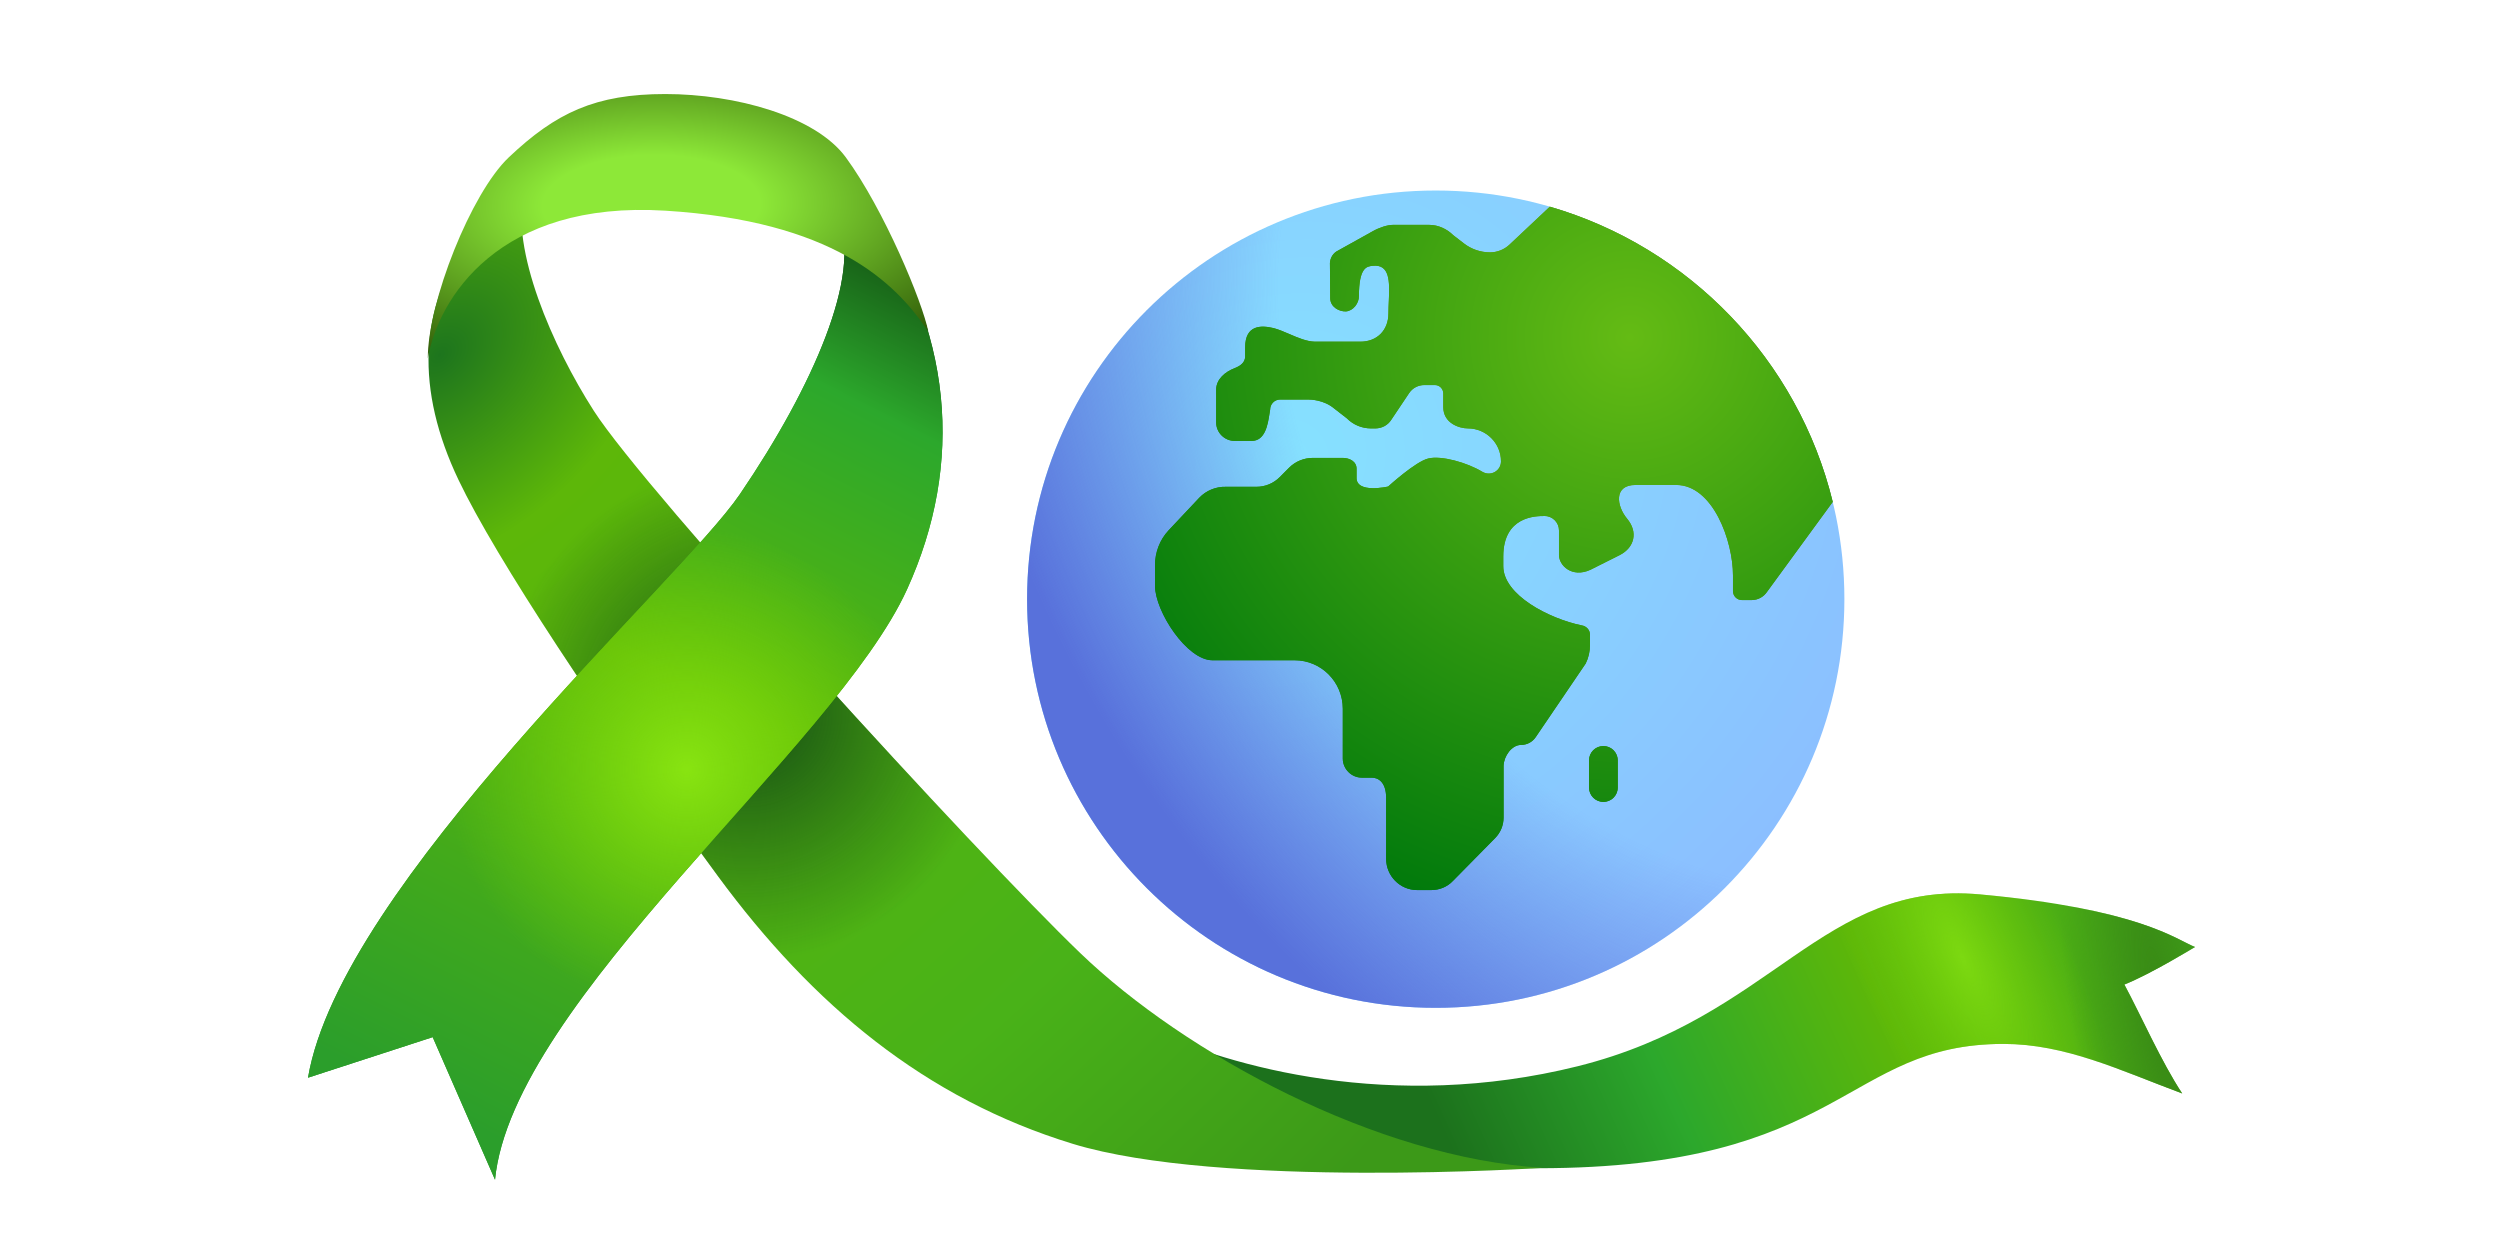
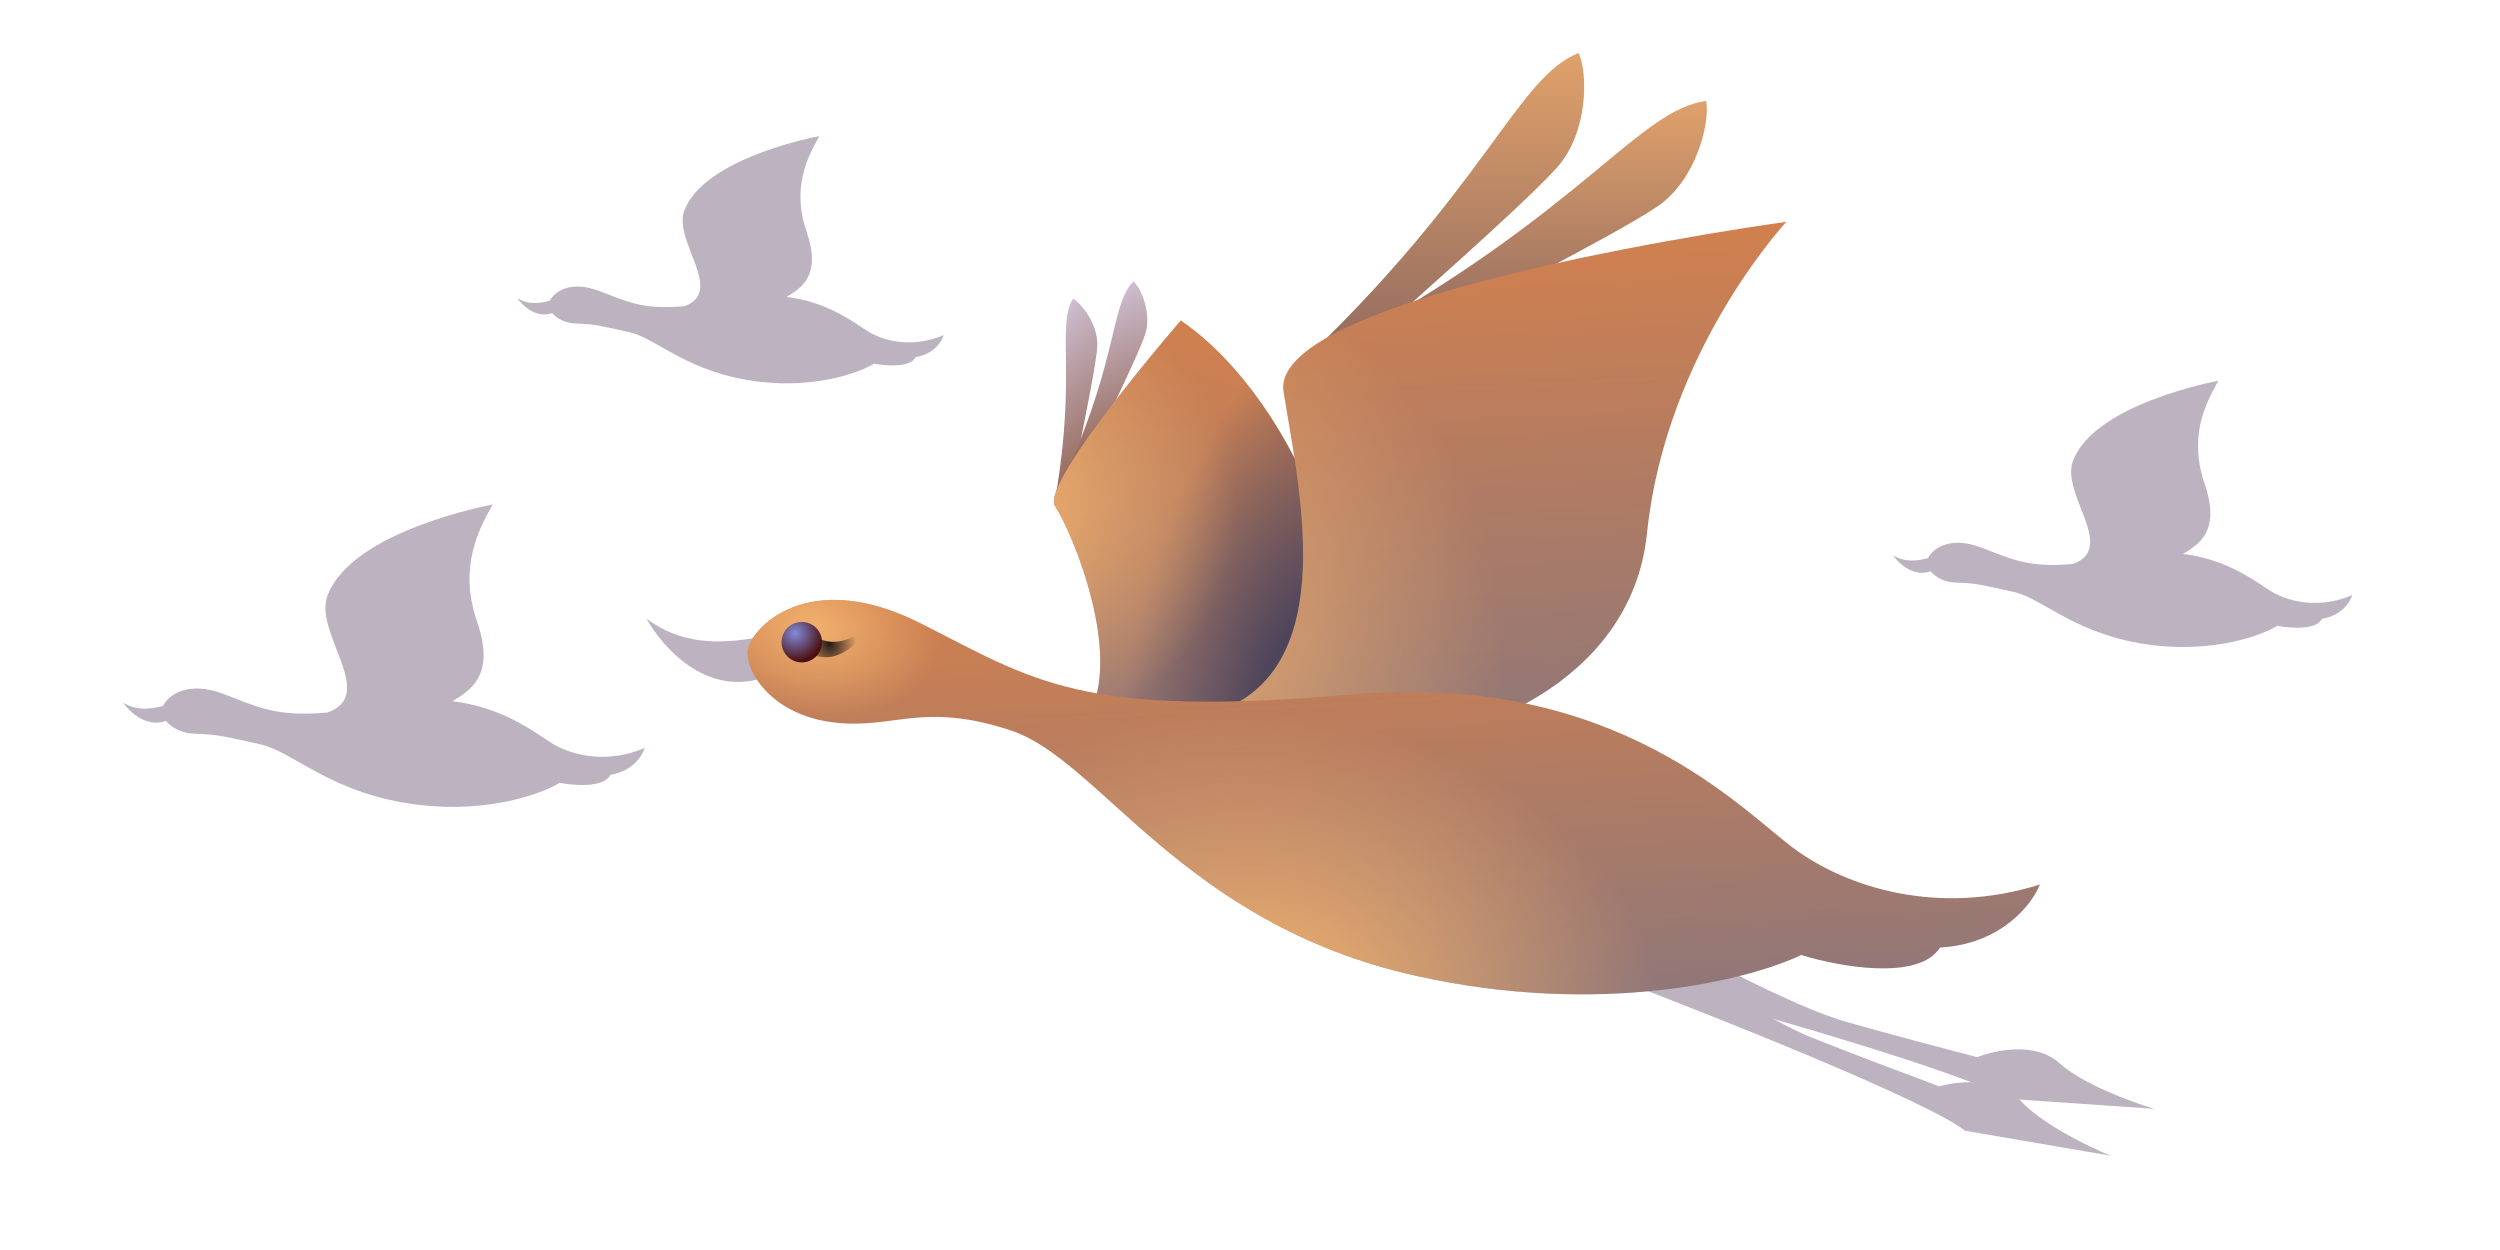
<svg xmlns="http://www.w3.org/2000/svg" viewBox="0 0 240 120" fill="none">
-   <path d="M137.83 96.752C159.497 96.752 177.061 79.188 177.061 57.521C177.061 35.855 159.497 18.29 137.83 18.29C116.164 18.29 98.6 35.855 98.6 57.521C98.6 79.188 116.164 96.752 137.83 96.752Z" fill="url(#paint0_radial_7864_27781)" />
-   <path d="M137.83 96.752C159.497 96.752 177.061 79.188 177.061 57.521C177.061 35.855 159.497 18.29 137.83 18.29C116.164 18.29 98.6 35.855 98.6 57.521C98.6 79.188 116.164 96.752 137.83 96.752Z" fill="url(#paint1_radial_7864_27781)" />
-   <path d="M144.91 23.485L148.782 19.842C162.175 23.728 172.615 34.561 175.942 48.183L169.646 56.801C169.316 57.301 168.764 57.606 168.158 57.606H167.221C166.752 57.606 166.366 57.218 166.366 56.746V55.247C166.366 51.917 164.434 46.556 160.909 46.556H157.012C154.878 46.556 155.195 48.592 156.202 49.796C157.281 51.086 156.907 52.562 155.502 53.283L152.678 54.7C150.904 55.51 149.663 54.283 149.663 53.283V50.925C149.663 50.175 149.056 49.537 148.284 49.537L148.268 49.537C147.469 49.537 144.315 49.536 144.315 53.422V54.349C144.315 57.13 148.715 59.385 151.84 60.037C152.281 60.092 152.639 60.481 152.639 60.925V61.924C152.639 62.535 152.502 63.145 152.226 63.7L147.424 70.77C147.109 71.235 146.584 71.513 146.022 71.513C145.113 71.513 144.37 72.599 144.343 73.515V78.486C144.343 79.222 144.053 79.929 143.536 80.453L139.491 84.558C138.94 85.141 138.196 85.446 137.397 85.446H136.046C134.392 85.446 133.069 84.086 133.069 82.449V76.595C133.069 75.041 132.27 74.653 131.691 74.653H130.726C129.734 74.653 128.907 73.82 128.907 72.821V68.048C128.907 65.467 126.839 63.385 124.276 63.385H116.393C113.939 63.385 110.88 58.695 110.88 56.225V54.255C110.88 53.006 111.348 51.813 112.175 50.925L115.125 47.789C115.786 47.095 116.723 46.706 117.688 46.734H120.61C121.464 46.734 122.264 46.401 122.87 45.79L123.752 44.902C124.359 44.292 125.186 43.959 126.04 43.959H128.907C129.541 43.959 130.257 44.292 130.23 45.041V45.818C130.147 47.428 133.262 46.706 133.262 46.706C133.262 46.706 135.908 44.292 137.121 44.014C138.361 43.709 140.842 44.403 142.303 45.291C143.102 45.763 144.095 45.208 144.095 44.292C144.095 42.543 142.661 41.128 140.925 41.128C140.07 41.128 138.554 40.623 138.554 39.08V37.77C138.554 37.326 138.196 36.965 137.755 36.965H136.735C136.156 36.965 135.605 37.243 135.274 37.742L133.565 40.295C133.234 40.823 132.655 41.128 132.022 41.128H131.636C130.754 41.128 129.927 40.795 129.293 40.157L128.08 39.213C127.088 38.381 125.82 38.353 125.572 38.353H122.898C122.347 38.353 121.933 38.797 121.933 39.324C121.915 39.429 121.898 39.543 121.879 39.662C121.71 40.759 121.468 42.331 120.141 42.331H118.543C117.55 42.331 116.751 41.526 116.751 40.554V37.409C116.751 36.382 117.661 35.675 118.493 35.358C119.175 35.098 119.535 34.736 119.535 34.208V33.348C119.535 31.155 121.106 31.221 122.264 31.498C122.756 31.627 123.269 31.849 123.789 32.073C124.607 32.426 125.441 32.785 126.233 32.802H130.588C132.214 32.802 133.289 31.692 133.289 30.083C133.289 29.681 133.309 29.262 133.328 28.848C133.414 27.008 133.423 25.342 131.781 25.517L131.757 25.52C131.218 25.577 130.457 25.657 130.457 28.429C130.457 29.123 129.906 29.84 129.217 29.896C128.555 29.924 127.701 29.475 127.701 28.615C127.687 27.754 127.687 27.294 127.687 26.859C127.687 26.425 127.687 26.015 127.673 25.254C127.701 24.754 127.976 24.282 128.445 24.06L131.781 22.201C132.416 21.84 133.206 21.59 133.702 21.59H137.23C138.057 21.59 138.913 21.979 139.491 22.562L140.539 23.371C141.255 23.925 142.135 24.226 143.041 24.226C143.735 24.226 144.404 23.961 144.91 23.485Z" fill="url(#paint2_radial_7864_27781)" />
-   <path d="M144.91 23.485L148.782 19.842C162.175 23.728 172.615 34.561 175.942 48.183L169.646 56.801C169.316 57.301 168.764 57.606 168.158 57.606H167.221C166.752 57.606 166.366 57.218 166.366 56.746V55.247C166.366 51.917 164.434 46.556 160.909 46.556H157.012C154.878 46.556 155.195 48.592 156.202 49.796C157.281 51.086 156.907 52.562 155.502 53.283L152.678 54.7C150.904 55.51 149.663 54.283 149.663 53.283V50.925C149.663 50.175 149.056 49.537 148.284 49.537L148.268 49.537C147.469 49.537 144.315 49.536 144.315 53.422V54.349C144.315 57.13 148.715 59.385 151.84 60.037C152.281 60.092 152.639 60.481 152.639 60.925V61.924C152.639 62.535 152.502 63.145 152.226 63.7L147.424 70.77C147.109 71.235 146.584 71.513 146.022 71.513C145.113 71.513 144.37 72.599 144.343 73.515V78.486C144.343 79.222 144.053 79.929 143.536 80.453L139.491 84.558C138.94 85.141 138.196 85.446 137.397 85.446H136.046C134.392 85.446 133.069 84.086 133.069 82.449V76.595C133.069 75.041 132.27 74.653 131.691 74.653H130.726C129.734 74.653 128.907 73.82 128.907 72.821V68.048C128.907 65.467 126.839 63.385 124.276 63.385H116.393C113.939 63.385 110.88 58.695 110.88 56.225V54.255C110.88 53.006 111.348 51.813 112.175 50.925L115.125 47.789C115.786 47.095 116.723 46.706 117.688 46.734H120.61C121.464 46.734 122.264 46.401 122.87 45.79L123.752 44.902C124.359 44.292 125.186 43.959 126.04 43.959H128.907C129.541 43.959 130.257 44.292 130.23 45.041V45.818C130.147 47.428 133.262 46.706 133.262 46.706C133.262 46.706 135.908 44.292 137.121 44.014C138.361 43.709 140.842 44.403 142.303 45.291C143.102 45.763 144.095 45.208 144.095 44.292C144.095 42.543 142.661 41.128 140.925 41.128C140.07 41.128 138.554 40.623 138.554 39.08V37.77C138.554 37.326 138.196 36.965 137.755 36.965H136.735C136.156 36.965 135.605 37.243 135.274 37.742L133.565 40.295C133.234 40.823 132.655 41.128 132.022 41.128H131.636C130.754 41.128 129.927 40.795 129.293 40.157L128.08 39.213C127.088 38.381 125.82 38.353 125.572 38.353H122.898C122.347 38.353 121.933 38.797 121.933 39.324C121.915 39.429 121.898 39.543 121.879 39.662C121.71 40.759 121.468 42.331 120.141 42.331H118.543C117.55 42.331 116.751 41.526 116.751 40.554V37.409C116.751 36.382 117.661 35.675 118.493 35.358C119.175 35.098 119.535 34.736 119.535 34.208V33.348C119.535 31.155 121.106 31.221 122.264 31.498C122.756 31.627 123.269 31.849 123.789 32.073C124.607 32.426 125.441 32.785 126.233 32.802H130.588C132.214 32.802 133.289 31.692 133.289 30.083C133.289 29.681 133.309 29.262 133.328 28.848C133.414 27.008 133.423 25.342 131.781 25.517L131.757 25.52C131.218 25.577 130.457 25.657 130.457 28.429C130.457 29.123 129.906 29.84 129.217 29.896C128.555 29.924 127.701 29.475 127.701 28.615C127.687 27.754 127.687 27.294 127.687 26.859C127.687 26.425 127.687 26.015 127.673 25.254C127.701 24.754 127.976 24.282 128.445 24.06L131.781 22.201C132.416 21.84 133.206 21.59 133.702 21.59H137.23C138.057 21.59 138.913 21.979 139.491 22.562L140.539 23.371C141.255 23.925 142.135 24.226 143.041 24.226C143.735 24.226 144.404 23.961 144.91 23.485Z" fill="url(#paint3_radial_7864_27781)" />
-   <path d="M153.925 71.619C153.163 71.619 152.545 72.237 152.545 72.998V75.603C152.545 76.365 153.163 76.983 153.925 76.983C154.686 76.983 155.304 76.365 155.304 75.603V72.998C155.304 72.237 154.686 71.619 153.925 71.619Z" fill="url(#paint4_radial_7864_27781)" />
-   <path d="M153.925 71.619C153.163 71.619 152.545 72.237 152.545 72.998V75.603C152.545 76.365 153.163 76.983 153.925 76.983C154.686 76.983 155.304 76.365 155.304 75.603V72.998C155.304 72.237 154.686 71.619 153.925 71.619Z" fill="url(#paint5_radial_7864_27781)" />
-   <path d="M151.442 102.363C133.583 106.807 118.013 102.363 110.48 98.845L118.013 108.365C119.928 110.852 139.255 112.15 147.656 112.15C177.013 112.15 177.109 100.215 192.331 100.215C198.245 100.215 203.509 102.739 209.495 104.974C207.525 102.02 205.529 97.474 203.942 94.518C206.466 93.508 210.721 90.912 210.721 90.912C208.918 90.191 205.274 87.246 190.096 85.864C174.918 84.482 170.261 97.68 151.442 102.363Z" fill="url(#paint6_linear_7864_27781)" />
-   <path d="M151.442 102.363C133.583 106.807 118.013 102.363 110.48 98.845L118.013 108.365C119.928 110.852 139.255 112.15 147.656 112.15C177.013 112.15 177.109 100.215 192.331 100.215C198.245 100.215 203.509 102.739 209.495 104.974C207.525 102.02 205.529 97.474 203.942 94.518C206.466 93.508 210.721 90.912 210.721 90.912C208.918 90.191 205.274 87.246 190.096 85.864C174.918 84.482 170.261 97.68 151.442 102.363Z" fill="url(#paint7_radial_7864_27781)" />
-   <path d="M151.442 102.363C133.583 106.807 118.013 102.363 110.48 98.845L118.013 108.365C119.928 110.852 139.255 112.15 147.656 112.15C177.013 112.15 177.109 100.215 192.331 100.215C198.245 100.215 203.509 102.739 209.495 104.974C207.525 102.02 205.529 97.474 203.942 94.518C206.466 93.508 210.721 90.912 210.721 90.912C208.918 90.191 205.274 87.246 190.096 85.864C174.918 84.482 170.261 97.68 151.442 102.363Z" fill="url(#paint8_radial_7864_27781)" />
-   <path d="M57.008 39.44C53.038 33.247 48.981 23.958 50.294 18.29L45.186 22.713C40.078 29.487 39.933 37.504 44.019 46.075C47.59 53.563 57.557 68.651 68.941 84.133C78.048 96.519 88.845 105.479 102.98 109.806C117.114 114.133 148.124 112.114 148.124 112.114C132.181 111.158 113.78 101.176 103.71 91.5C93.639 81.824 61.97 47.181 57.008 39.44Z" fill="url(#paint9_radial_7864_27781)" />
-   <path d="M57.008 39.44C53.038 33.247 48.981 23.958 50.294 18.29L45.186 22.713C40.078 29.487 39.933 37.504 44.019 46.075C47.59 53.563 57.557 68.651 68.941 84.133C78.048 96.519 88.845 105.479 102.98 109.806C117.114 114.133 148.124 112.114 148.124 112.114C132.181 111.158 113.78 101.176 103.71 91.5C93.639 81.824 61.97 47.181 57.008 39.44Z" fill="url(#paint10_radial_7864_27781)" />
-   <path d="M71.02 47.457C65.299 55.862 32.74 84.854 29.567 103.46L41.538 99.566L47.522 113.255C49.183 96.104 80.215 71.648 87.074 56.581C92.561 44.527 91.598 31.561 82.987 19.534L80.507 21.193C82.696 26.308 78.171 36.952 71.02 47.457Z" fill="url(#paint11_linear_7864_27781)" />
-   <path d="M71.02 47.457C65.299 55.862 32.74 84.854 29.567 103.46L41.538 99.566L47.522 113.255C49.183 96.104 80.215 71.648 87.074 56.581C92.561 44.527 91.598 31.561 82.987 19.534L80.507 21.193C82.696 26.308 78.171 36.952 71.02 47.457Z" fill="url(#paint12_linear_7864_27781)" />
-   <path d="M71.02 47.457C65.299 55.862 32.74 84.854 29.567 103.46L41.538 99.566L47.522 113.255C49.183 96.104 80.215 71.648 87.074 56.581C92.561 44.527 91.598 31.561 82.987 19.534L80.507 21.193C82.696 26.308 78.171 36.952 71.02 47.457Z" fill="url(#paint13_radial_7864_27781)" />
-   <path d="M81.202 15.111C78.283 11.13 70.583 9.028 63.87 9.028C57.156 9.028 53.362 10.825 48.838 15.111C45.218 18.539 41.068 29.015 41.068 34.406C42.078 28.659 47.874 19.23 63.87 20.225C79.865 21.221 85.907 26.999 89.118 31.837C88.572 29.015 84.851 20.087 81.202 15.111Z" fill="url(#paint14_radial_7864_27781)" />
+   <path d="M75.502 28.503C78.999 28.934 81.312 30.48 82.688 31.4C82.983 31.598 83.236 31.767 83.447 31.889C85.071 32.829 87.76 33.39 90.591 32.172C90.426 32.761 89.656 34.006 87.9 34.282C87.388 35.319 85.034 35.131 83.921 34.907C82.532 35.758 78.378 37.297 72.877 36.643C66 35.825 63.073 32.471 60.413 31.889C57.754 31.307 57.104 31.1 55.341 31.061C54.201 31.035 53.43 30.558 53.02 30.055C51.497 30.594 50.189 29.38 49.658 28.622C50.813 29.328 52.005 29.081 52.778 28.875C53.174 28.075 54.676 26.843 57.565 27.946C57.845 28.053 58.112 28.157 58.37 28.258C60.545 29.111 62.082 29.713 65.69 29.396C69.644 28.002 64.608 23.167 65.69 20.232C67.588 15.084 78.659 13.066 78.659 13.066C77.447 15.211 76.001 18.106 77.447 22.298C78.893 26.49 76.879 27.681 75.502 28.503Z" fill="#BDB2C0" />
+   <path d="M43.435 67.314C47.711 67.841 50.541 69.733 52.223 70.857C52.585 71.099 52.893 71.305 53.152 71.455C55.138 72.605 58.427 73.291 61.889 71.802C61.687 72.521 60.746 74.045 58.598 74.382C57.972 75.65 55.093 75.42 53.732 75.147C52.033 76.187 46.952 78.069 40.224 77.269C31.814 76.269 28.233 72.167 24.981 71.455C21.728 70.743 20.934 70.49 18.777 70.442C17.383 70.411 16.44 69.828 15.939 69.212C14.075 69.871 12.476 68.387 11.827 67.46C13.239 68.323 14.697 68.02 15.642 67.769C16.127 66.791 17.963 65.284 21.497 66.632C21.84 66.763 22.166 66.891 22.482 67.015C25.142 68.058 27.021 68.794 31.434 68.406C36.27 66.701 30.111 60.788 31.434 57.199C33.755 50.901 47.296 48.435 47.296 48.435C45.814 51.058 44.046 54.599 45.814 59.725C47.582 64.852 45.119 66.309 43.435 67.314Z" fill="#BDB2C0" />
+   <path d="M209.563 53.178C213.329 53.642 215.82 55.308 217.301 56.298C217.62 56.511 217.892 56.693 218.119 56.824C219.868 57.837 222.764 58.441 225.813 57.13C225.635 57.763 224.806 59.105 222.915 59.402C222.364 60.518 219.829 60.316 218.63 60.075C217.134 60.992 212.66 62.648 206.736 61.944C199.33 61.063 196.177 57.452 193.313 56.824C190.449 56.197 189.75 55.975 187.851 55.932C186.623 55.905 185.793 55.392 185.352 54.849C183.711 55.429 182.303 54.123 181.731 53.306C182.974 54.066 184.258 53.8 185.09 53.579C185.517 52.718 187.134 51.39 190.246 52.578C190.548 52.693 190.835 52.806 191.113 52.915C193.456 53.833 195.11 54.481 198.996 54.14C203.255 52.638 197.831 47.431 198.996 44.271C201.04 38.726 212.963 36.554 212.963 36.554C211.658 38.864 210.101 41.981 211.658 46.496C213.215 51.01 211.046 52.293 209.563 53.178Z" fill="#BDB2C0" />
+   <path d="M149.453 16.104C152.518 12.699 152.435 6.946 151.542 5.082C145.534 7.518 142.745 17.958 124.692 35.047L128.908 35.059C134.915 29.529 146.069 19.863 149.453 16.104Z" fill="url(#paint0_linear_7941_1128)" />
+   <path d="M105.329 33.417C105.521 31.271 103.866 29.13 103.004 28.681C101.432 31.293 103.329 36.007 101.361 47.53L102.95 46.344C103.649 42.569 105.117 35.786 105.329 33.417Z" fill="url(#paint1_linear_7941_1128)" />
+   <path d="M159.057 19.857C162.864 17.308 164.195 11.71 163.786 9.684C157.364 10.572 152.1 20.009 130.407 32.148L134.491 33.193C141.671 29.305 154.854 22.671 159.057 19.857Z" fill="url(#paint2_linear_7941_1128)" />
+   <path d="M109.909 32.175C110.622 30.142 109.542 27.661 108.817 27.014C106.652 29.16 107.335 34.196 102.6 44.884L104.432 44.124C106.035 40.636 109.122 34.42 109.909 32.175Z" fill="url(#paint3_linear_7941_1128)" />
+   <path d="M101.284 48.582C102.775 50.736 108.452 63.925 103.872 69.613C109.145 74.075 121.157 80.412 127.025 70.062C132.893 59.713 124.729 38.541 113.354 30.761C113.354 30.761 99.793 46.428 101.284 48.582Z" fill="url(#paint4_linear_7941_1128)" />
+   <path d="M101.284 48.582C102.775 50.736 108.452 63.925 103.872 69.613C109.145 74.075 121.157 80.412 127.025 70.062C132.893 59.713 124.729 38.541 113.354 30.761C113.354 30.761 99.793 46.428 101.284 48.582Z" fill="url(#paint5_radial_7941_1128)" />
+   <path d="M101.284 48.582C102.775 50.736 108.452 63.925 103.872 69.613C109.145 74.075 121.157 80.412 127.025 70.062C132.893 59.713 124.729 38.541 113.354 30.761C113.354 30.761 99.793 46.428 101.284 48.582Z" fill="url(#paint6_radial_7941_1128)" />
+   <path d="M158.112 51.198C159.905 33.69 171.495 21.293 171.495 21.293C171.495 21.293 121.699 28.078 123.224 37.617C124.749 47.155 129.193 65.837 115.017 68.847L134.779 70.868C140.047 71.18 156.586 66.097 158.112 51.198Z" fill="url(#paint7_linear_7941_1128)" />
+   <path d="M158.112 51.198C159.905 33.69 171.495 21.293 171.495 21.293C171.495 21.293 121.699 28.078 123.224 37.617C124.749 47.155 129.193 65.837 115.017 68.847L134.779 70.868C140.047 71.18 156.586 66.097 158.112 51.198Z" fill="url(#paint8_radial_7941_1128)" />
+   <path d="M62.062 59.387C65.906 62.314 70.267 61.609 72.843 61.181L73.056 65.141C67.654 66.732 63.594 62.133 62.062 59.387Z" fill="#BDB2C0" />
+   <path d="M192.692 105.478C188.943 103.074 168.586 97.245 158.876 94.631L163.334 91.781C166.273 93.404 173.173 96.94 177.26 98.105C181.346 99.269 187.329 100.848 189.809 101.492C191.486 100.819 195.405 99.983 197.663 102.032C199.921 104.081 204.714 105.831 206.828 106.45L192.692 105.478Z" fill="#BDB2C0" />
+   <path d="M188.641 108.549C185.155 105.778 165.491 97.922 156.094 94.341L160.817 91.956C163.577 93.867 170.085 98.082 174.033 99.654C177.98 101.225 183.773 103.401 186.176 104.292C187.913 103.791 191.896 103.356 193.935 105.623C195.974 107.889 200.566 110.114 202.607 110.944L188.641 108.549Z" fill="#BDB2C0" />
+   <path d="M71.773 62.551C71.891 60.47 77.421 54.315 88.362 59.827C99.303 65.339 103.616 68.955 129.827 66.662C155.252 64.437 167.334 77.92 172.371 81.567C177.408 85.215 186.085 87.974 195.832 84.914C195.088 86.798 192.13 90.645 186.246 90.962C184.208 94.207 176.51 92.793 172.916 91.68C168.047 94.016 153.831 97.686 135.913 93.672C113.515 88.655 105.608 72.937 97.036 70.119C88.464 67.301 85.778 70.071 79.976 69.346C74.175 68.621 71.654 64.633 71.773 62.551Z" fill="url(#paint9_linear_7941_1128)" />
+   <path d="M71.773 62.551C71.891 60.47 77.421 54.315 88.362 59.827C99.303 65.339 103.616 68.955 129.827 66.662C155.252 64.437 167.334 77.92 172.371 81.567C177.408 85.215 186.085 87.974 195.832 84.914C195.088 86.798 192.13 90.645 186.246 90.962C184.208 94.207 176.51 92.793 172.916 91.68C168.047 94.016 153.831 97.686 135.913 93.672C113.515 88.655 105.608 72.937 97.036 70.119C88.464 67.301 85.778 70.071 79.976 69.346C74.175 68.621 71.654 64.633 71.773 62.551Z" fill="url(#paint10_radial_7941_1128)" />
+   <path d="M71.773 62.551C71.891 60.47 77.421 54.315 88.362 59.827C99.303 65.339 103.616 68.955 129.827 66.662C155.252 64.437 167.334 77.92 172.371 81.567C177.408 85.215 186.085 87.974 195.832 84.914C195.088 86.798 192.13 90.645 186.246 90.962C184.208 94.207 176.51 92.793 172.916 91.68C168.047 94.016 153.831 97.686 135.913 93.672C113.515 88.655 105.608 72.937 97.036 70.119C88.464 67.301 85.778 70.071 79.976 69.346C74.175 68.621 71.654 64.633 71.773 62.551Z" fill="url(#paint11_radial_7941_1128)" />
+   <path d="M82.115 61.011C82.115 61.011 80.327 62.159 78.585 61.287L78.154 62.898C80.58 63.8 82.454 61.406 82.454 61.406L82.115 61.011Z" fill="url(#paint12_radial_7941_1128)" />
+   <path d="M78.849 62.15C78.572 63.187 77.507 63.803 76.47 63.526C75.433 63.249 74.817 62.184 75.094 61.147C75.371 60.111 76.436 59.495 77.473 59.771C78.51 60.048 79.126 61.113 78.849 62.15Z" fill="url(#paint13_radial_7941_1128)" />
  <defs>
-     <radialGradient id="paint0_radial_7864_27781" cx="0" cy="0" r="1" gradientUnits="userSpaceOnUse" gradientTransform="translate(122.88 44.4871) rotate(60.2551) scale(58.1706 65.9257)">
-       <stop stop-color="#86E2FF" />
-       <stop offset="1" stop-color="#8BBFFF" />
+     <linearGradient id="paint0_linear_7941_1128" x1="138.434" y1="5.045" x2="138.35" y2="35.086" gradientUnits="userSpaceOnUse">
+       <stop stop-color="#E0A16A" />
+       <stop offset="1" stop-color="#8F6960" />
+     </linearGradient>
+     <linearGradient id="paint1_linear_7941_1128" x1="98.063" y1="32.367" x2="106.509" y2="43.69" gradientUnits="userSpaceOnUse">
+       <stop stop-color="#CDBED1" />
+       <stop offset="1" stop-color="#96695B" />
+     </linearGradient>
+     <linearGradient id="paint2_linear_7941_1128" x1="147.132" y1="9.684" x2="147.132" y2="33.193" gradientUnits="userSpaceOnUse">
+       <stop stop-color="#E0A16A" />
+       <stop offset="1" stop-color="#8F6960" />
+     </linearGradient>
+     <linearGradient id="paint3_linear_7941_1128" x1="103.123" y1="29.375" x2="108.533" y2="42.424" gradientUnits="userSpaceOnUse">
+       <stop stop-color="#CDBED1" />
+       <stop offset="1" stop-color="#96695B" />
+     </linearGradient>
+     <linearGradient id="paint4_linear_7941_1128" x1="122.984" y1="34.18" x2="109.053" y2="73.417" gradientUnits="userSpaceOnUse">
+       <stop stop-color="#D1804E" />
+       <stop offset="1" stop-color="#917778" />
+     </linearGradient>
+     <radialGradient id="paint5_radial_7941_1128" cx="0" cy="0" r="1" gradientUnits="userSpaceOnUse" gradientTransform="translate(124.706 67.9601) rotate(-80.6744) scale(37.2891 16.9035)">
+       <stop offset="0.233" stop-color="#4F455B" />
+       <stop offset="1" stop-color="#4F455B" stop-opacity="0" />
    </radialGradient>
-     <radialGradient id="paint1_radial_7864_27781" cx="0" cy="0" r="1" gradientUnits="userSpaceOnUse" gradientTransform="translate(165.164 39.6407) rotate(143.641) scale(65.7931 87.0813)">
-       <stop offset="0.572" stop-color="#5871DB" stop-opacity="0" />
-       <stop offset="1" stop-color="#5871DB" />
+     <radialGradient id="paint6_radial_7941_1128" cx="0" cy="0" r="1" gradientUnits="userSpaceOnUse" gradientTransform="translate(96.3611 48.8992) rotate(18.4853) scale(22.3511)">
+       <stop stop-color="#F2B16D" />
+       <stop offset="1" stop-color="#F2B16D" stop-opacity="0" />
    </radialGradient>
-     <radialGradient id="paint2_radial_7864_27781" cx="0" cy="0" r="1" gradientUnits="userSpaceOnUse" gradientTransform="translate(156.533 32.3998) rotate(128.78) scale(57.8601 57.8601)">
-       <stop stop-color="#90A800" />
-       <stop offset="1" stop-color="#00790C" />
+     <linearGradient id="paint7_linear_7941_1128" x1="142.061" y1="22.878" x2="144.619" y2="70.393" gradientUnits="userSpaceOnUse">
+       <stop stop-color="#D1804E" />
+       <stop offset="1" stop-color="#917778" />
+     </linearGradient>
+     <radialGradient id="paint8_radial_7941_1128" cx="0" cy="0" r="1" gradientUnits="userSpaceOnUse" gradientTransform="translate(105.488 62.45) rotate(-24.5638) scale(38.6976 38.6976)">
+       <stop stop-color="#F2B16D" />
+       <stop offset="1" stop-color="#F2B16D" stop-opacity="0" />
    </radialGradient>
-     <radialGradient id="paint3_radial_7864_27781" cx="0" cy="0" r="1" gradientUnits="userSpaceOnUse" gradientTransform="translate(156.533 32.3998) rotate(128.78) scale(57.8601 57.8601)">
-       <stop stop-color="#64BB14" />
-       <stop offset="1" stop-color="#00790C" />
+     <linearGradient id="paint9_linear_7941_1128" x1="132.771" y1="54.736" x2="135.019" y2="96.469" gradientUnits="userSpaceOnUse">
+       <stop stop-color="#D1804E" />
+       <stop offset="1" stop-color="#917778" />
+     </linearGradient>
+     <radialGradient id="paint10_radial_7941_1128" cx="0" cy="0" r="1" gradientUnits="userSpaceOnUse" gradientTransform="translate(121.625 95.0226) rotate(6.64834) scale(37.619 26.3557)">
+       <stop stop-color="#F2B16D" />
+       <stop offset="1" stop-color="#F2B16D" stop-opacity="0" />
    </radialGradient>
-     <radialGradient id="paint4_radial_7864_27781" cx="0" cy="0" r="1" gradientUnits="userSpaceOnUse" gradientTransform="translate(156.533 32.3998) rotate(128.78) scale(57.8601 57.8601)">
-       <stop stop-color="#90A800" />
-       <stop offset="1" stop-color="#00790C" />
+     <radialGradient id="paint11_radial_7941_1128" cx="0" cy="0" r="1" gradientUnits="userSpaceOnUse" gradientTransform="translate(78.1419 60.3612) rotate(9.89265) scale(12.0957 8.47423)">
+       <stop stop-color="#F2B16D" />
+       <stop offset="1" stop-color="#F2B16D" stop-opacity="0" />
    </radialGradient>
-     <radialGradient id="paint5_radial_7864_27781" cx="0" cy="0" r="1" gradientUnits="userSpaceOnUse" gradientTransform="translate(156.533 32.3998) rotate(128.78) scale(57.8601 57.8601)">
-       <stop stop-color="#64BB14" />
-       <stop offset="1" stop-color="#00790C" />
+     <radialGradient id="paint12_radial_7941_1128" cx="0" cy="0" r="1" gradientUnits="userSpaceOnUse" gradientTransform="translate(79.6162 61.762) rotate(-12.7799) scale(2.60332 3.19348)">
+       <stop stop-color="#201816" />
+       <stop offset="1" stop-color="#201816" stop-opacity="0" />
    </radialGradient>
-     <linearGradient id="paint6_linear_7864_27781" x1="229.688" y1="71.753" x2="132.991" y2="115.597" gradientUnits="userSpaceOnUse">
-       <stop stop-color="#2B9E2B" />
-       <stop offset="0.519" stop-color="#5DB709" />
-       <stop offset="0.724" stop-color="#2CA82C" />
-       <stop offset="0.925" stop-color="#1C711C" />
-     </linearGradient>
-     <radialGradient id="paint7_radial_7864_27781" cx="0" cy="0" r="1" gradientUnits="userSpaceOnUse" gradientTransform="translate(188.437 91.9936) rotate(155.356) scale(11.822 33.4666)">
-       <stop stop-color="#88E411" stop-opacity="0.77" />
-       <stop offset="0.85" stop-color="#7BD703" stop-opacity="0" />
-     </radialGradient>
-     <radialGradient id="paint8_radial_7864_27781" cx="0" cy="0" r="1" gradientUnits="userSpaceOnUse" gradientTransform="translate(207.404 97.6907) rotate(171.538) scale(8.60327 50.4342)">
-       <stop stop-color="#388915" />
-       <stop offset="1" stop-color="#388915" stop-opacity="0" />
-     </radialGradient>
-     <radialGradient id="paint9_radial_7864_27781" cx="0" cy="0" r="1" gradientUnits="userSpaceOnUse" gradientTransform="translate(42.8759 33.7499) rotate(46.6891) scale(116.485 166.902)">
-       <stop stop-color="#1D751D" />
-       <stop offset="0.15" stop-color="#5DB709" />
-       <stop offset="0.711" stop-color="#49B218" />
-       <stop offset="1" stop-color="#3C9918" />
-     </radialGradient>
-     <radialGradient id="paint10_radial_7864_27781" cx="0" cy="0" r="1" gradientUnits="userSpaceOnUse" gradientTransform="translate(71.722 68.3997) rotate(48.3691) scale(23.8818 23.8818)">
-       <stop stop-color="#144E14" />
-       <stop offset="1" stop-color="#144E14" stop-opacity="0" />
-     </radialGradient>
-     <linearGradient id="paint11_linear_7864_27781" x1="74.848" y1="21.601" x2="33.779" y2="102.385" gradientUnits="userSpaceOnUse">
-       <stop stop-color="#124A12" />
-       <stop offset="0.184" stop-color="#2CA82C" />
-       <stop offset="0.481" stop-color="#5DB709" />
-       <stop offset="1" stop-color="#2B9E2B" />
-     </linearGradient>
-     <linearGradient id="paint12_linear_7864_27781" x1="74.848" y1="21.601" x2="33.779" y2="102.385" gradientUnits="userSpaceOnUse">
-       <stop stop-color="#196619" />
-       <stop offset="0.131" stop-color="#2CA82C" />
-       <stop offset="0.481" stop-color="#5DB709" />
-       <stop offset="1" stop-color="#2B9E2B" />
-     </linearGradient>
-     <radialGradient id="paint13_radial_7864_27781" cx="0" cy="0" r="1" gradientUnits="userSpaceOnUse" gradientTransform="translate(65.9541 73.8461) rotate(129.417) scale(27.2577 27.2577)">
-       <stop stop-color="#88E411" />
-       <stop offset="0.85" stop-color="#7BD703" stop-opacity="0" />
-     </radialGradient>
-     <radialGradient id="paint14_radial_7864_27781" cx="0" cy="0" r="1" gradientUnits="userSpaceOnUse" gradientTransform="translate(62.5232 19.6578) rotate(-90.7755) scale(18.4257 40.4548)">
-       <stop offset="0.259" stop-color="#8DE838" />
-       <stop offset="1" stop-color="#285004" />
+     <radialGradient id="paint13_radial_7941_1128" cx="0" cy="0" r="1" gradientUnits="userSpaceOnUse" gradientTransform="translate(76.3297 60.7778) rotate(87.0735) scale(2.75203)">
+       <stop stop-color="#818AD9" />
+       <stop offset="1" stop-color="#4A0F0F" />
    </radialGradient>
  </defs>
</svg>
